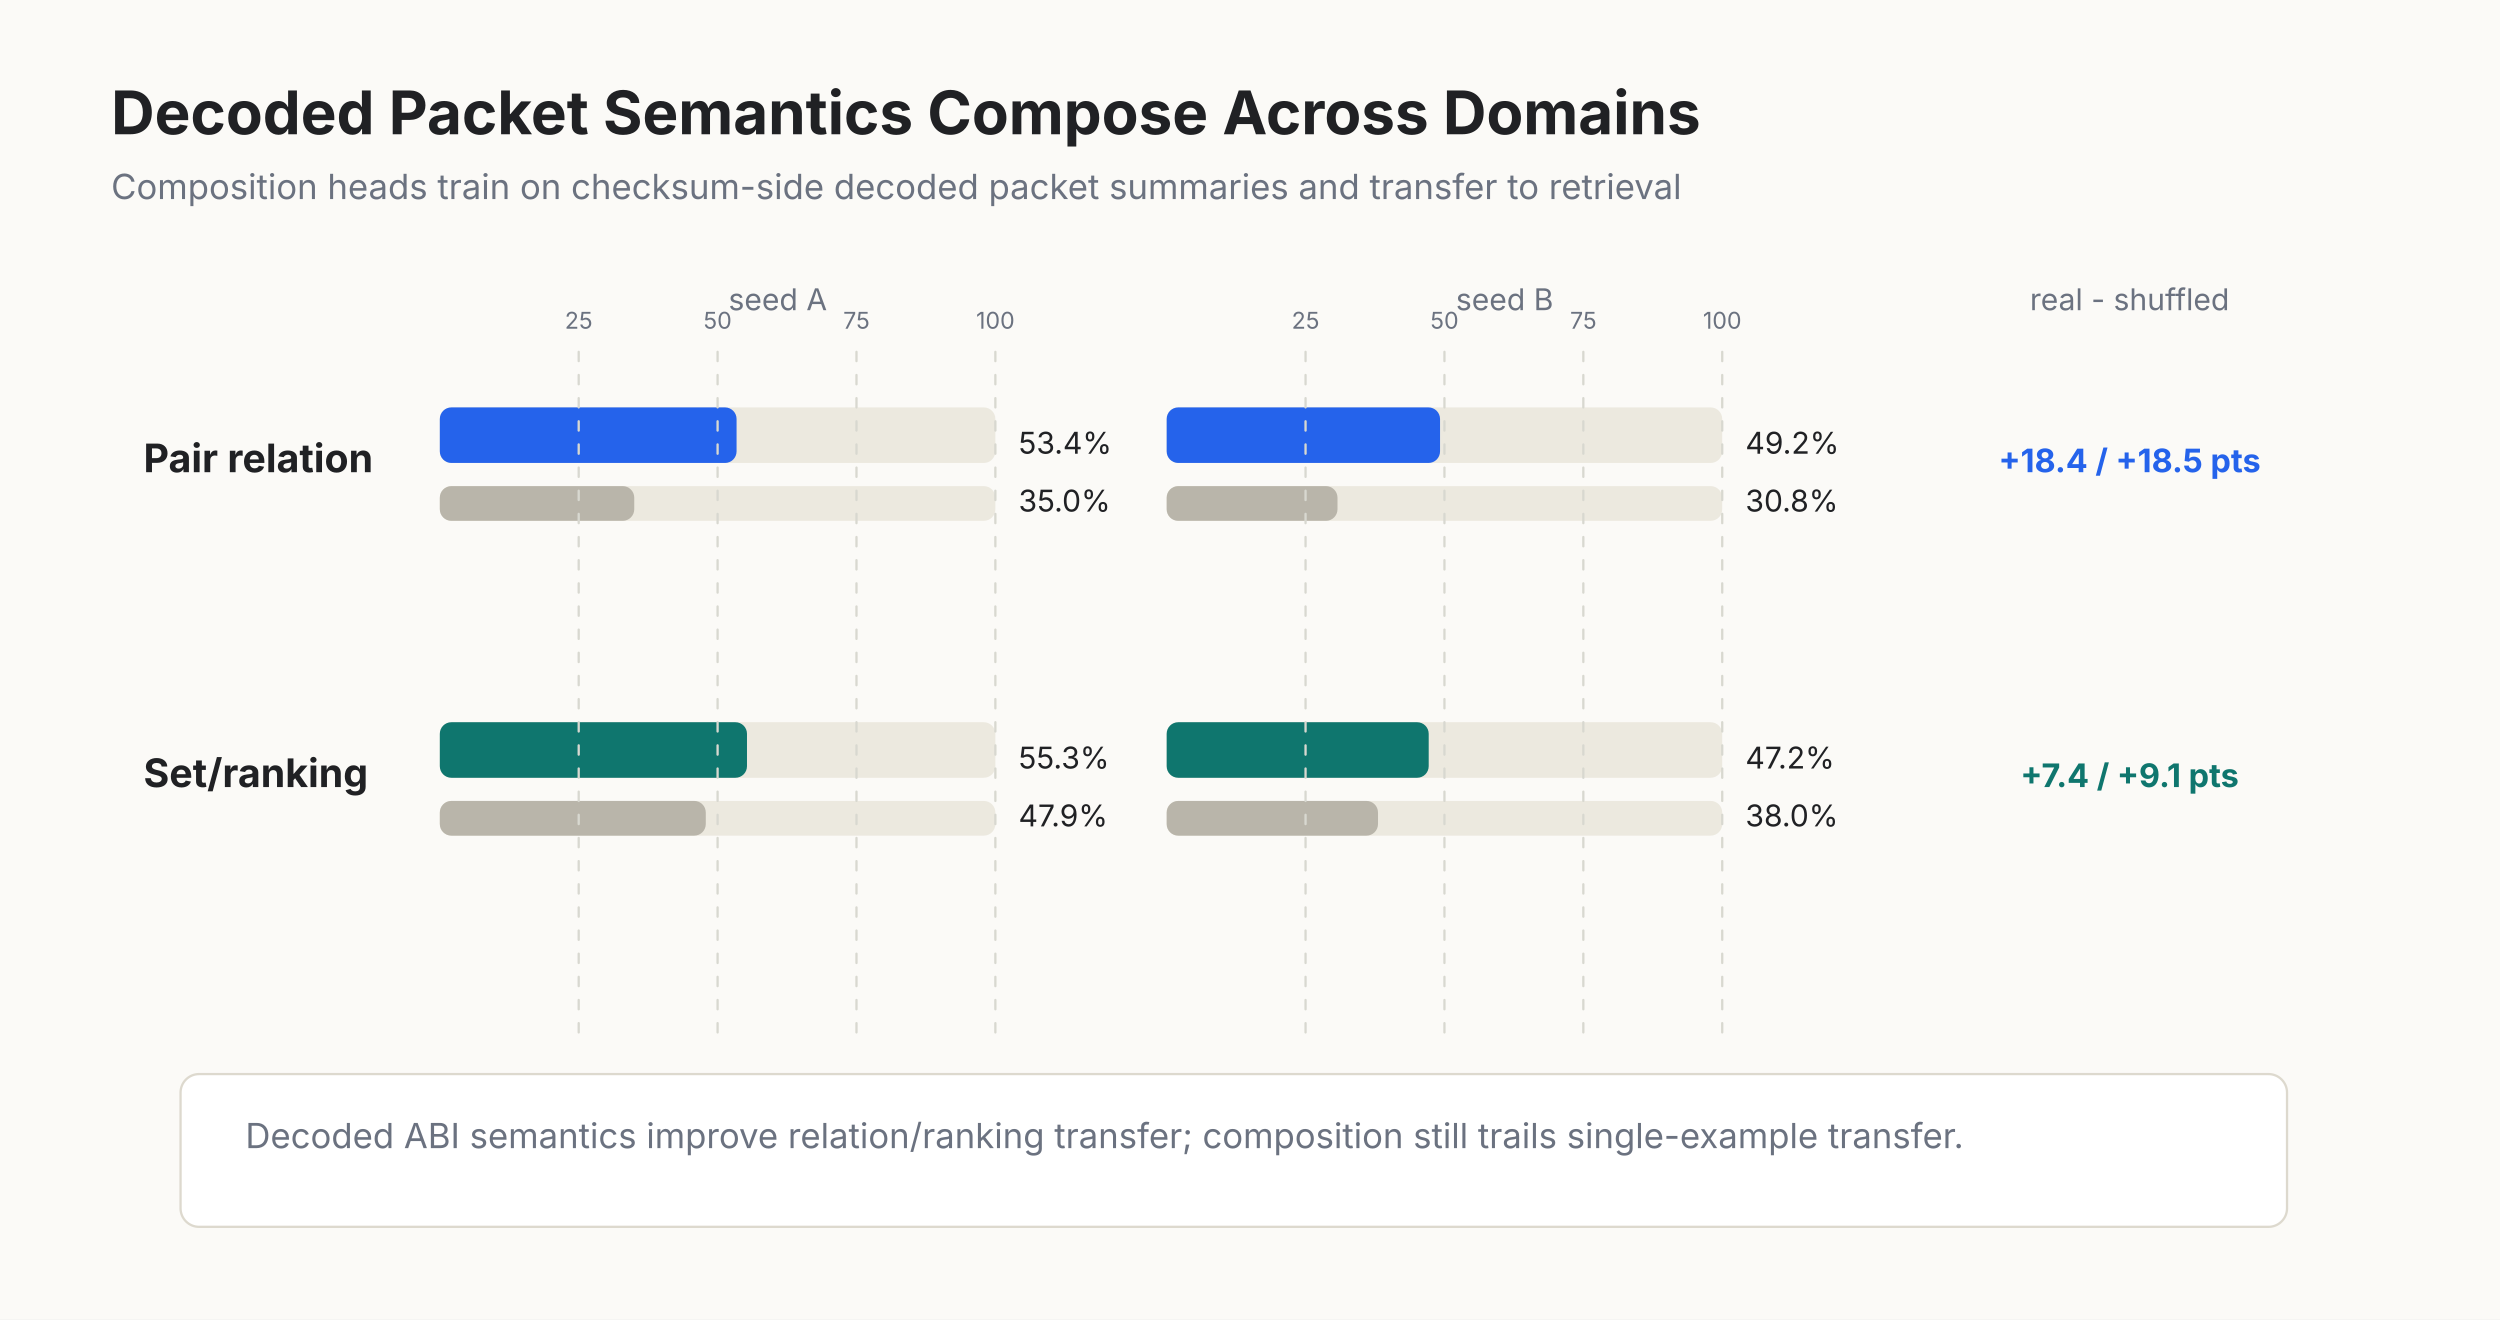
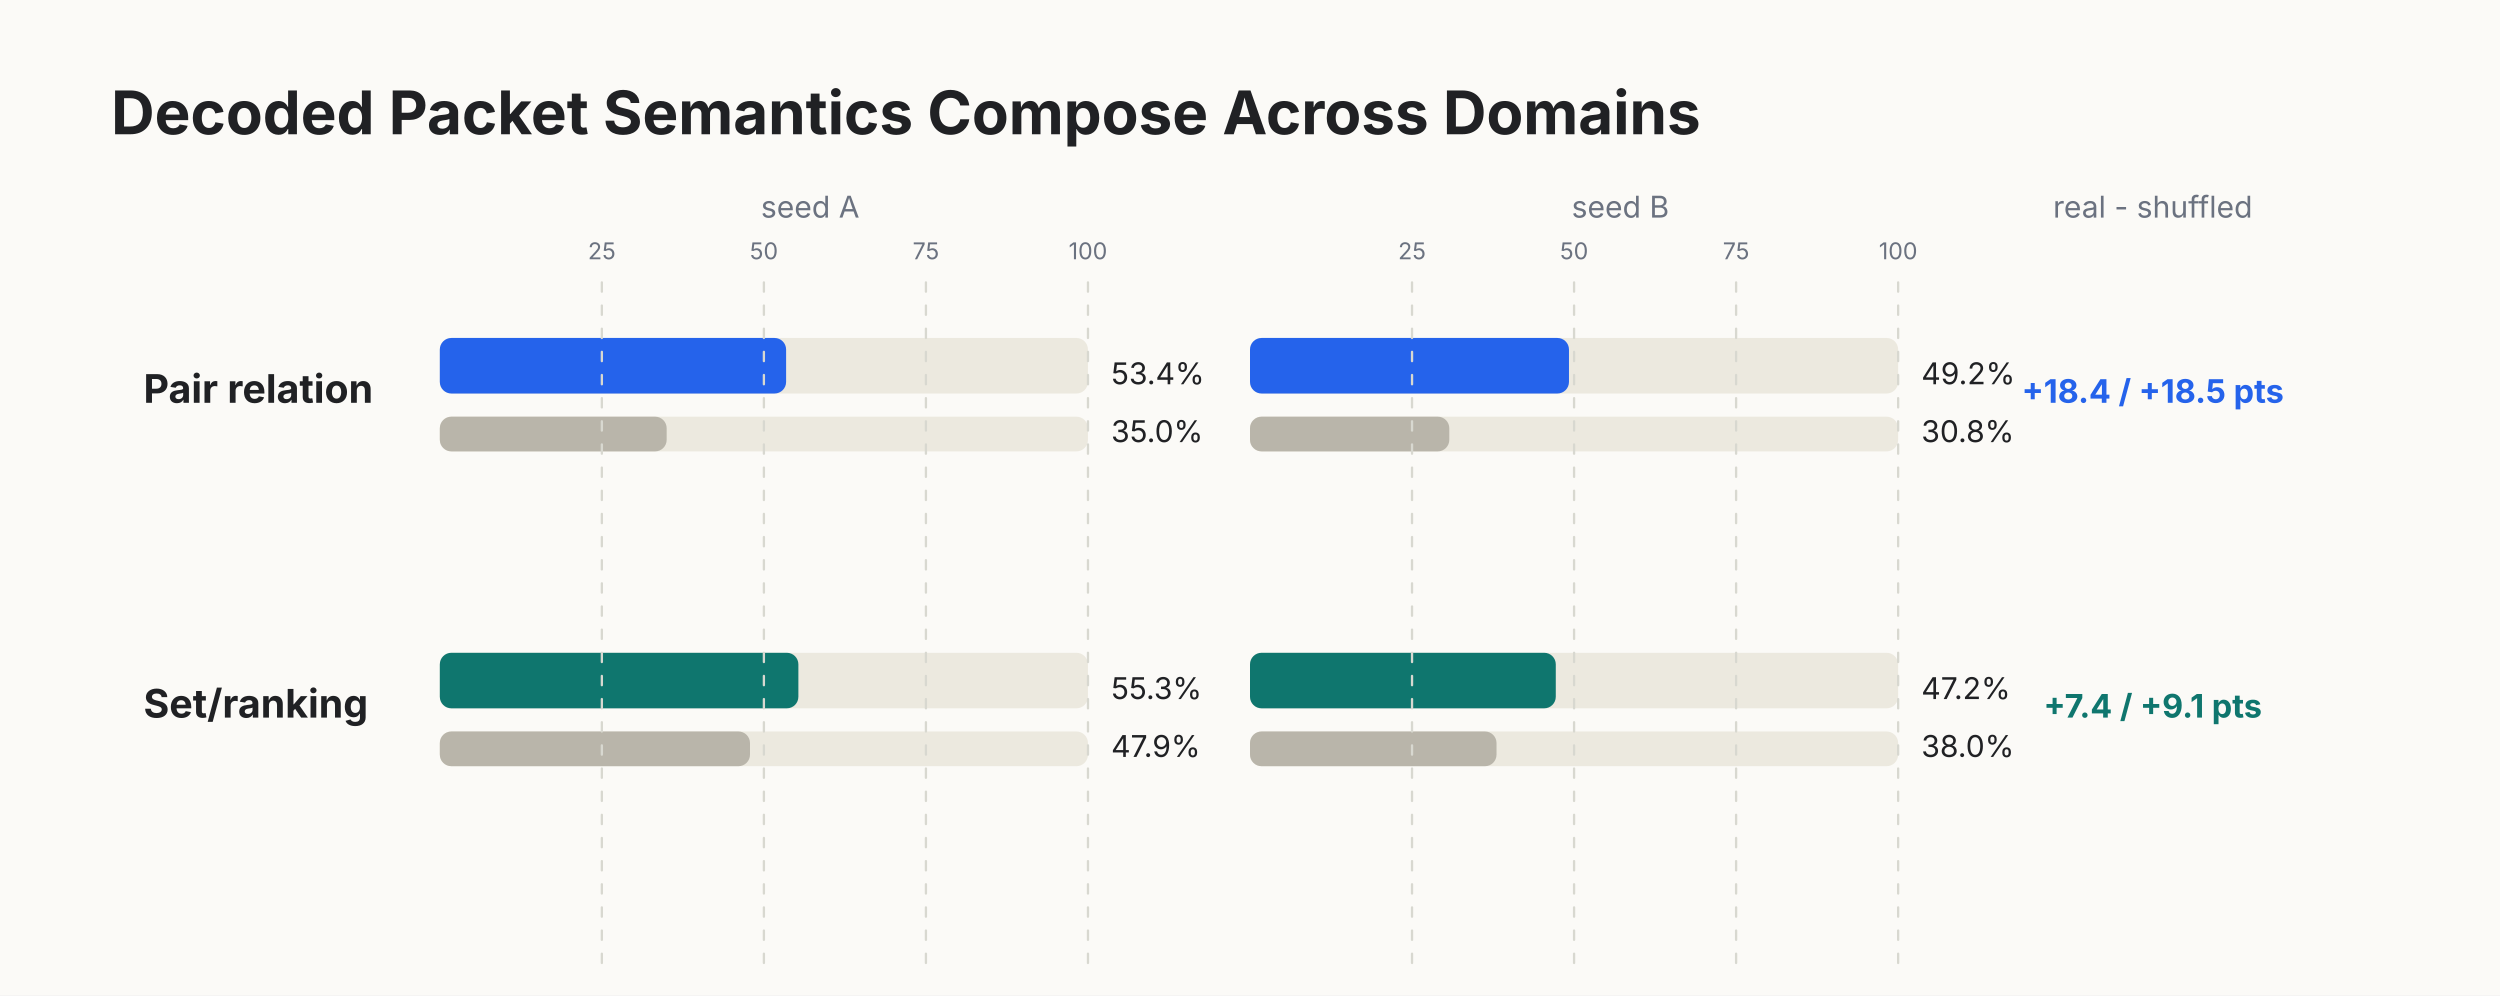
- <svg xmlns="http://www.w3.org/2000/svg" width="1080" height="570" viewBox="0 0 1080 570">
-   <rect width="1080" height="570" fill="#fbfaf7" />
+ <svg xmlns="http://www.w3.org/2000/svg" width="1080" height="430" viewBox="0 0 1080 430">
+   <rect width="1080" height="430" fill="#fbfaf7" />
  <text x="48.0" y="58.0" font-family="Inter, Arial, sans-serif" font-size="26" font-weight="750" fill="#202124" text-anchor="start">Decoded Packet Semantics Compose Across Domains</text>
-   <text x="48.0" y="86.0" font-family="Inter, Arial, sans-serif" font-size="15" font-weight="400" fill="#6b7280" text-anchor="start">Composition heads train on checksum-side decoded packet summaries and transfer to retrieval</text>
-   <text x="336.0" y="134.0" font-family="Inter, Arial, sans-serif" font-size="13" font-weight="400" fill="#6b7280" text-anchor="middle">seed A</text>
-   <text x="650.0" y="134.0" font-family="Inter, Arial, sans-serif" font-size="13" font-weight="400" fill="#6b7280" text-anchor="middle">seed B</text>
-   <text x="920.0" y="134.0" font-family="Inter, Arial, sans-serif" font-size="13" font-weight="400" fill="#6b7280" text-anchor="middle">real - shuffled</text>
-   <text x="62.0" y="204.0" font-family="Inter, Arial, sans-serif" font-size="17" font-weight="750" fill="#202124" text-anchor="start">Pair relation</text>
-   <rect x="190.0" y="176.0" width="240.0" height="24.0" rx="5.0" fill="#ece9df" stroke="none" />
-   <rect x="190.0" y="176.0" width="128.2" height="24.0" rx="5.0" fill="#2563eb" stroke="none" />
-   <text x="440.0" y="196.0" font-family="Inter, Arial, sans-serif" font-size="13" font-weight="400" fill="#202124" text-anchor="start">53.4%</text>
-   <rect x="190.0" y="210.0" width="240.0" height="15.0" rx="5.0" fill="#ece9df" stroke="none" />
-   <rect x="190.0" y="210.0" width="84.0" height="15.0" rx="5.0" fill="#b9b5aa" stroke="none" />
-   <text x="440.0" y="221.0" font-family="Inter, Arial, sans-serif" font-size="13" font-weight="400" fill="#202124" text-anchor="start">35.0%</text>
-   <rect x="504.0" y="176.0" width="240.0" height="24.0" rx="5.0" fill="#ece9df" stroke="none" />
-   <rect x="504.0" y="176.0" width="118.1" height="24.0" rx="5.0" fill="#2563eb" stroke="none" />
-   <text x="754.0" y="196.0" font-family="Inter, Arial, sans-serif" font-size="13" font-weight="400" fill="#202124" text-anchor="start">49.2%</text>
-   <rect x="504.0" y="210.0" width="240.0" height="15.0" rx="5.0" fill="#ece9df" stroke="none" />
-   <rect x="504.0" y="210.0" width="73.8" height="15.0" rx="5.0" fill="#b9b5aa" stroke="none" />
-   <text x="754.0" y="221.0" font-family="Inter, Arial, sans-serif" font-size="13" font-weight="400" fill="#202124" text-anchor="start">30.8%</text>
-   <text x="920.0" y="204.0" font-family="Inter, Arial, sans-serif" font-size="14" font-weight="750" fill="#2563eb" text-anchor="middle">+18.4 / +18.5 pts</text>
-   <text x="62.0" y="340.0" font-family="Inter, Arial, sans-serif" font-size="17" font-weight="750" fill="#202124" text-anchor="start">Set/ranking</text>
-   <rect x="190.0" y="312.0" width="240.0" height="24.0" rx="5.0" fill="#ece9df" stroke="none" />
-   <rect x="190.0" y="312.0" width="132.7" height="24.0" rx="5.0" fill="#0f766e" stroke="none" />
-   <text x="440.0" y="332.0" font-family="Inter, Arial, sans-serif" font-size="13" font-weight="400" fill="#202124" text-anchor="start">55.3%</text>
-   <rect x="190.0" y="346.0" width="240.0" height="15.0" rx="5.0" fill="#ece9df" stroke="none" />
-   <rect x="190.0" y="346.0" width="114.9" height="15.0" rx="5.0" fill="#b9b5aa" stroke="none" />
-   <text x="440.0" y="357.0" font-family="Inter, Arial, sans-serif" font-size="13" font-weight="400" fill="#202124" text-anchor="start">47.9%</text>
-   <rect x="504.0" y="312.0" width="240.0" height="24.0" rx="5.0" fill="#ece9df" stroke="none" />
-   <rect x="504.0" y="312.0" width="113.2" height="24.0" rx="5.0" fill="#0f766e" stroke="none" />
-   <text x="754.0" y="332.0" font-family="Inter, Arial, sans-serif" font-size="13" font-weight="400" fill="#202124" text-anchor="start">47.2%</text>
-   <rect x="504.0" y="346.0" width="240.0" height="15.0" rx="5.0" fill="#ece9df" stroke="none" />
-   <rect x="504.0" y="346.0" width="91.3" height="15.0" rx="5.0" fill="#b9b5aa" stroke="none" />
-   <text x="754.0" y="357.0" font-family="Inter, Arial, sans-serif" font-size="13" font-weight="400" fill="#202124" text-anchor="start">38.0%</text>
-   <text x="920.0" y="340.0" font-family="Inter, Arial, sans-serif" font-size="14" font-weight="750" fill="#0f766e" text-anchor="middle">+7.4 / +9.1 pts</text>
-   <line x1="250.0" y1="152.0" x2="250.0" y2="446.0" stroke="#d8d8d0" stroke-width="1.0" stroke-linecap="round" stroke-dasharray="4 6" />
-   <text x="250.0" y="142.0" font-family="Inter, Arial, sans-serif" font-size="10" font-weight="400" fill="#6b7280" text-anchor="middle">25</text>
-   <line x1="564.0" y1="152.0" x2="564.0" y2="446.0" stroke="#d8d8d0" stroke-width="1.0" stroke-linecap="round" stroke-dasharray="4 6" />
-   <text x="564.0" y="142.0" font-family="Inter, Arial, sans-serif" font-size="10" font-weight="400" fill="#6b7280" text-anchor="middle">25</text>
-   <line x1="310.0" y1="152.0" x2="310.0" y2="446.0" stroke="#d8d8d0" stroke-width="1.0" stroke-linecap="round" stroke-dasharray="4 6" />
-   <text x="310.0" y="142.0" font-family="Inter, Arial, sans-serif" font-size="10" font-weight="400" fill="#6b7280" text-anchor="middle">50</text>
-   <line x1="624.0" y1="152.0" x2="624.0" y2="446.0" stroke="#d8d8d0" stroke-width="1.0" stroke-linecap="round" stroke-dasharray="4 6" />
-   <text x="624.0" y="142.0" font-family="Inter, Arial, sans-serif" font-size="10" font-weight="400" fill="#6b7280" text-anchor="middle">50</text>
-   <line x1="370.0" y1="152.0" x2="370.0" y2="446.0" stroke="#d8d8d0" stroke-width="1.0" stroke-linecap="round" stroke-dasharray="4 6" />
-   <text x="370.0" y="142.0" font-family="Inter, Arial, sans-serif" font-size="10" font-weight="400" fill="#6b7280" text-anchor="middle">75</text>
-   <line x1="684.0" y1="152.0" x2="684.0" y2="446.0" stroke="#d8d8d0" stroke-width="1.0" stroke-linecap="round" stroke-dasharray="4 6" />
-   <text x="684.0" y="142.0" font-family="Inter, Arial, sans-serif" font-size="10" font-weight="400" fill="#6b7280" text-anchor="middle">75</text>
-   <line x1="430.0" y1="152.0" x2="430.0" y2="446.0" stroke="#d8d8d0" stroke-width="1.0" stroke-linecap="round" stroke-dasharray="4 6" />
-   <text x="430.0" y="142.0" font-family="Inter, Arial, sans-serif" font-size="10" font-weight="400" fill="#6b7280" text-anchor="middle">100</text>
-   <line x1="744.0" y1="152.0" x2="744.0" y2="446.0" stroke="#d8d8d0" stroke-width="1.0" stroke-linecap="round" stroke-dasharray="4 6" />
-   <text x="744.0" y="142.0" font-family="Inter, Arial, sans-serif" font-size="10" font-weight="400" fill="#6b7280" text-anchor="middle">100</text>
-   <rect x="78.0" y="464.0" width="910.0" height="66.0" rx="8.0" fill="#ffffff" stroke="#ddd9ce" />
-   <text x="106.0" y="496.0" font-family="Inter, Arial, sans-serif" font-size="15" font-weight="400" fill="#6b7280" text-anchor="start">Decoded ABI semantics improve relation/ranking transfer; composition still trails single-example transfer.</text>
+   <text x="350.0" y="94.0" font-family="Inter, Arial, sans-serif" font-size="13" font-weight="400" fill="#6b7280" text-anchor="middle">seed A</text>
+   <text x="700.0" y="94.0" font-family="Inter, Arial, sans-serif" font-size="13" font-weight="400" fill="#6b7280" text-anchor="middle">seed B</text>
+   <text x="930.0" y="94.0" font-family="Inter, Arial, sans-serif" font-size="13" font-weight="400" fill="#6b7280" text-anchor="middle">real - shuffled</text>
+   <text x="62.0" y="174.0" font-family="Inter, Arial, sans-serif" font-size="17" font-weight="750" fill="#202124" text-anchor="start">Pair relation</text>
+   <rect x="190.0" y="146.0" width="280.0" height="24.0" rx="5.0" fill="#ece9df" stroke="none" />
+   <rect x="190.0" y="146.0" width="149.6" height="24.0" rx="5.0" fill="#2563eb" stroke="none" />
+   <text x="480.0" y="166.0" font-family="Inter, Arial, sans-serif" font-size="13" font-weight="400" fill="#202124" text-anchor="start">53.4%</text>
+   <rect x="190.0" y="180.0" width="280.0" height="15.0" rx="5.0" fill="#ece9df" stroke="none" />
+   <rect x="190.0" y="180.0" width="98.0" height="15.0" rx="5.0" fill="#b9b5aa" stroke="none" />
+   <text x="480.0" y="191.0" font-family="Inter, Arial, sans-serif" font-size="13" font-weight="400" fill="#202124" text-anchor="start">35.0%</text>
+   <rect x="540.0" y="146.0" width="280.0" height="24.0" rx="5.0" fill="#ece9df" stroke="none" />
+   <rect x="540.0" y="146.0" width="137.8" height="24.0" rx="5.0" fill="#2563eb" stroke="none" />
+   <text x="830.0" y="166.0" font-family="Inter, Arial, sans-serif" font-size="13" font-weight="400" fill="#202124" text-anchor="start">49.2%</text>
+   <rect x="540.0" y="180.0" width="280.0" height="15.0" rx="5.0" fill="#ece9df" stroke="none" />
+   <rect x="540.0" y="180.0" width="86.1" height="15.0" rx="5.0" fill="#b9b5aa" stroke="none" />
+   <text x="830.0" y="191.0" font-family="Inter, Arial, sans-serif" font-size="13" font-weight="400" fill="#202124" text-anchor="start">30.8%</text>
+   <text x="930.0" y="174.0" font-family="Inter, Arial, sans-serif" font-size="14" font-weight="750" fill="#2563eb" text-anchor="middle">+18.4 / +18.5 pts</text>
+   <text x="62.0" y="310.0" font-family="Inter, Arial, sans-serif" font-size="17" font-weight="750" fill="#202124" text-anchor="start">Set/ranking</text>
+   <rect x="190.0" y="282.0" width="280.0" height="24.0" rx="5.0" fill="#ece9df" stroke="none" />
+   <rect x="190.0" y="282.0" width="154.9" height="24.0" rx="5.0" fill="#0f766e" stroke="none" />
+   <text x="480.0" y="302.0" font-family="Inter, Arial, sans-serif" font-size="13" font-weight="400" fill="#202124" text-anchor="start">55.3%</text>
+   <rect x="190.0" y="316.0" width="280.0" height="15.0" rx="5.0" fill="#ece9df" stroke="none" />
+   <rect x="190.0" y="316.0" width="134.0" height="15.0" rx="5.0" fill="#b9b5aa" stroke="none" />
+   <text x="480.0" y="327.0" font-family="Inter, Arial, sans-serif" font-size="13" font-weight="400" fill="#202124" text-anchor="start">47.9%</text>
+   <rect x="540.0" y="282.0" width="280.0" height="24.0" rx="5.0" fill="#ece9df" stroke="none" />
+   <rect x="540.0" y="282.0" width="132.1" height="24.0" rx="5.0" fill="#0f766e" stroke="none" />
+   <text x="830.0" y="302.0" font-family="Inter, Arial, sans-serif" font-size="13" font-weight="400" fill="#202124" text-anchor="start">47.2%</text>
+   <rect x="540.0" y="316.0" width="280.0" height="15.0" rx="5.0" fill="#ece9df" stroke="none" />
+   <rect x="540.0" y="316.0" width="106.5" height="15.0" rx="5.0" fill="#b9b5aa" stroke="none" />
+   <text x="830.0" y="327.0" font-family="Inter, Arial, sans-serif" font-size="13" font-weight="400" fill="#202124" text-anchor="start">38.0%</text>
+   <text x="930.0" y="310.0" font-family="Inter, Arial, sans-serif" font-size="14" font-weight="750" fill="#0f766e" text-anchor="middle">+7.4 / +9.1 pts</text>
+   <line x1="260.0" y1="122.0" x2="260.0" y2="416.0" stroke="#d8d8d0" stroke-width="1.0" stroke-linecap="round" stroke-dasharray="4 6" />
+   <text x="260.0" y="112.0" font-family="Inter, Arial, sans-serif" font-size="10" font-weight="400" fill="#6b7280" text-anchor="middle">25</text>
+   <line x1="610.0" y1="122.0" x2="610.0" y2="416.0" stroke="#d8d8d0" stroke-width="1.0" stroke-linecap="round" stroke-dasharray="4 6" />
+   <text x="610.0" y="112.0" font-family="Inter, Arial, sans-serif" font-size="10" font-weight="400" fill="#6b7280" text-anchor="middle">25</text>
+   <line x1="330.0" y1="122.0" x2="330.0" y2="416.0" stroke="#d8d8d0" stroke-width="1.0" stroke-linecap="round" stroke-dasharray="4 6" />
+   <text x="330.0" y="112.0" font-family="Inter, Arial, sans-serif" font-size="10" font-weight="400" fill="#6b7280" text-anchor="middle">50</text>
+   <line x1="680.0" y1="122.0" x2="680.0" y2="416.0" stroke="#d8d8d0" stroke-width="1.0" stroke-linecap="round" stroke-dasharray="4 6" />
+   <text x="680.0" y="112.0" font-family="Inter, Arial, sans-serif" font-size="10" font-weight="400" fill="#6b7280" text-anchor="middle">50</text>
+   <line x1="400.0" y1="122.0" x2="400.0" y2="416.0" stroke="#d8d8d0" stroke-width="1.0" stroke-linecap="round" stroke-dasharray="4 6" />
+   <text x="400.0" y="112.0" font-family="Inter, Arial, sans-serif" font-size="10" font-weight="400" fill="#6b7280" text-anchor="middle">75</text>
+   <line x1="750.0" y1="122.0" x2="750.0" y2="416.0" stroke="#d8d8d0" stroke-width="1.0" stroke-linecap="round" stroke-dasharray="4 6" />
+   <text x="750.0" y="112.0" font-family="Inter, Arial, sans-serif" font-size="10" font-weight="400" fill="#6b7280" text-anchor="middle">75</text>
+   <line x1="470.0" y1="122.0" x2="470.0" y2="416.0" stroke="#d8d8d0" stroke-width="1.0" stroke-linecap="round" stroke-dasharray="4 6" />
+   <text x="470.0" y="112.0" font-family="Inter, Arial, sans-serif" font-size="10" font-weight="400" fill="#6b7280" text-anchor="middle">100</text>
+   <line x1="820.0" y1="122.0" x2="820.0" y2="416.0" stroke="#d8d8d0" stroke-width="1.0" stroke-linecap="round" stroke-dasharray="4 6" />
+   <text x="820.0" y="112.0" font-family="Inter, Arial, sans-serif" font-size="10" font-weight="400" fill="#6b7280" text-anchor="middle">100</text>
</svg>
